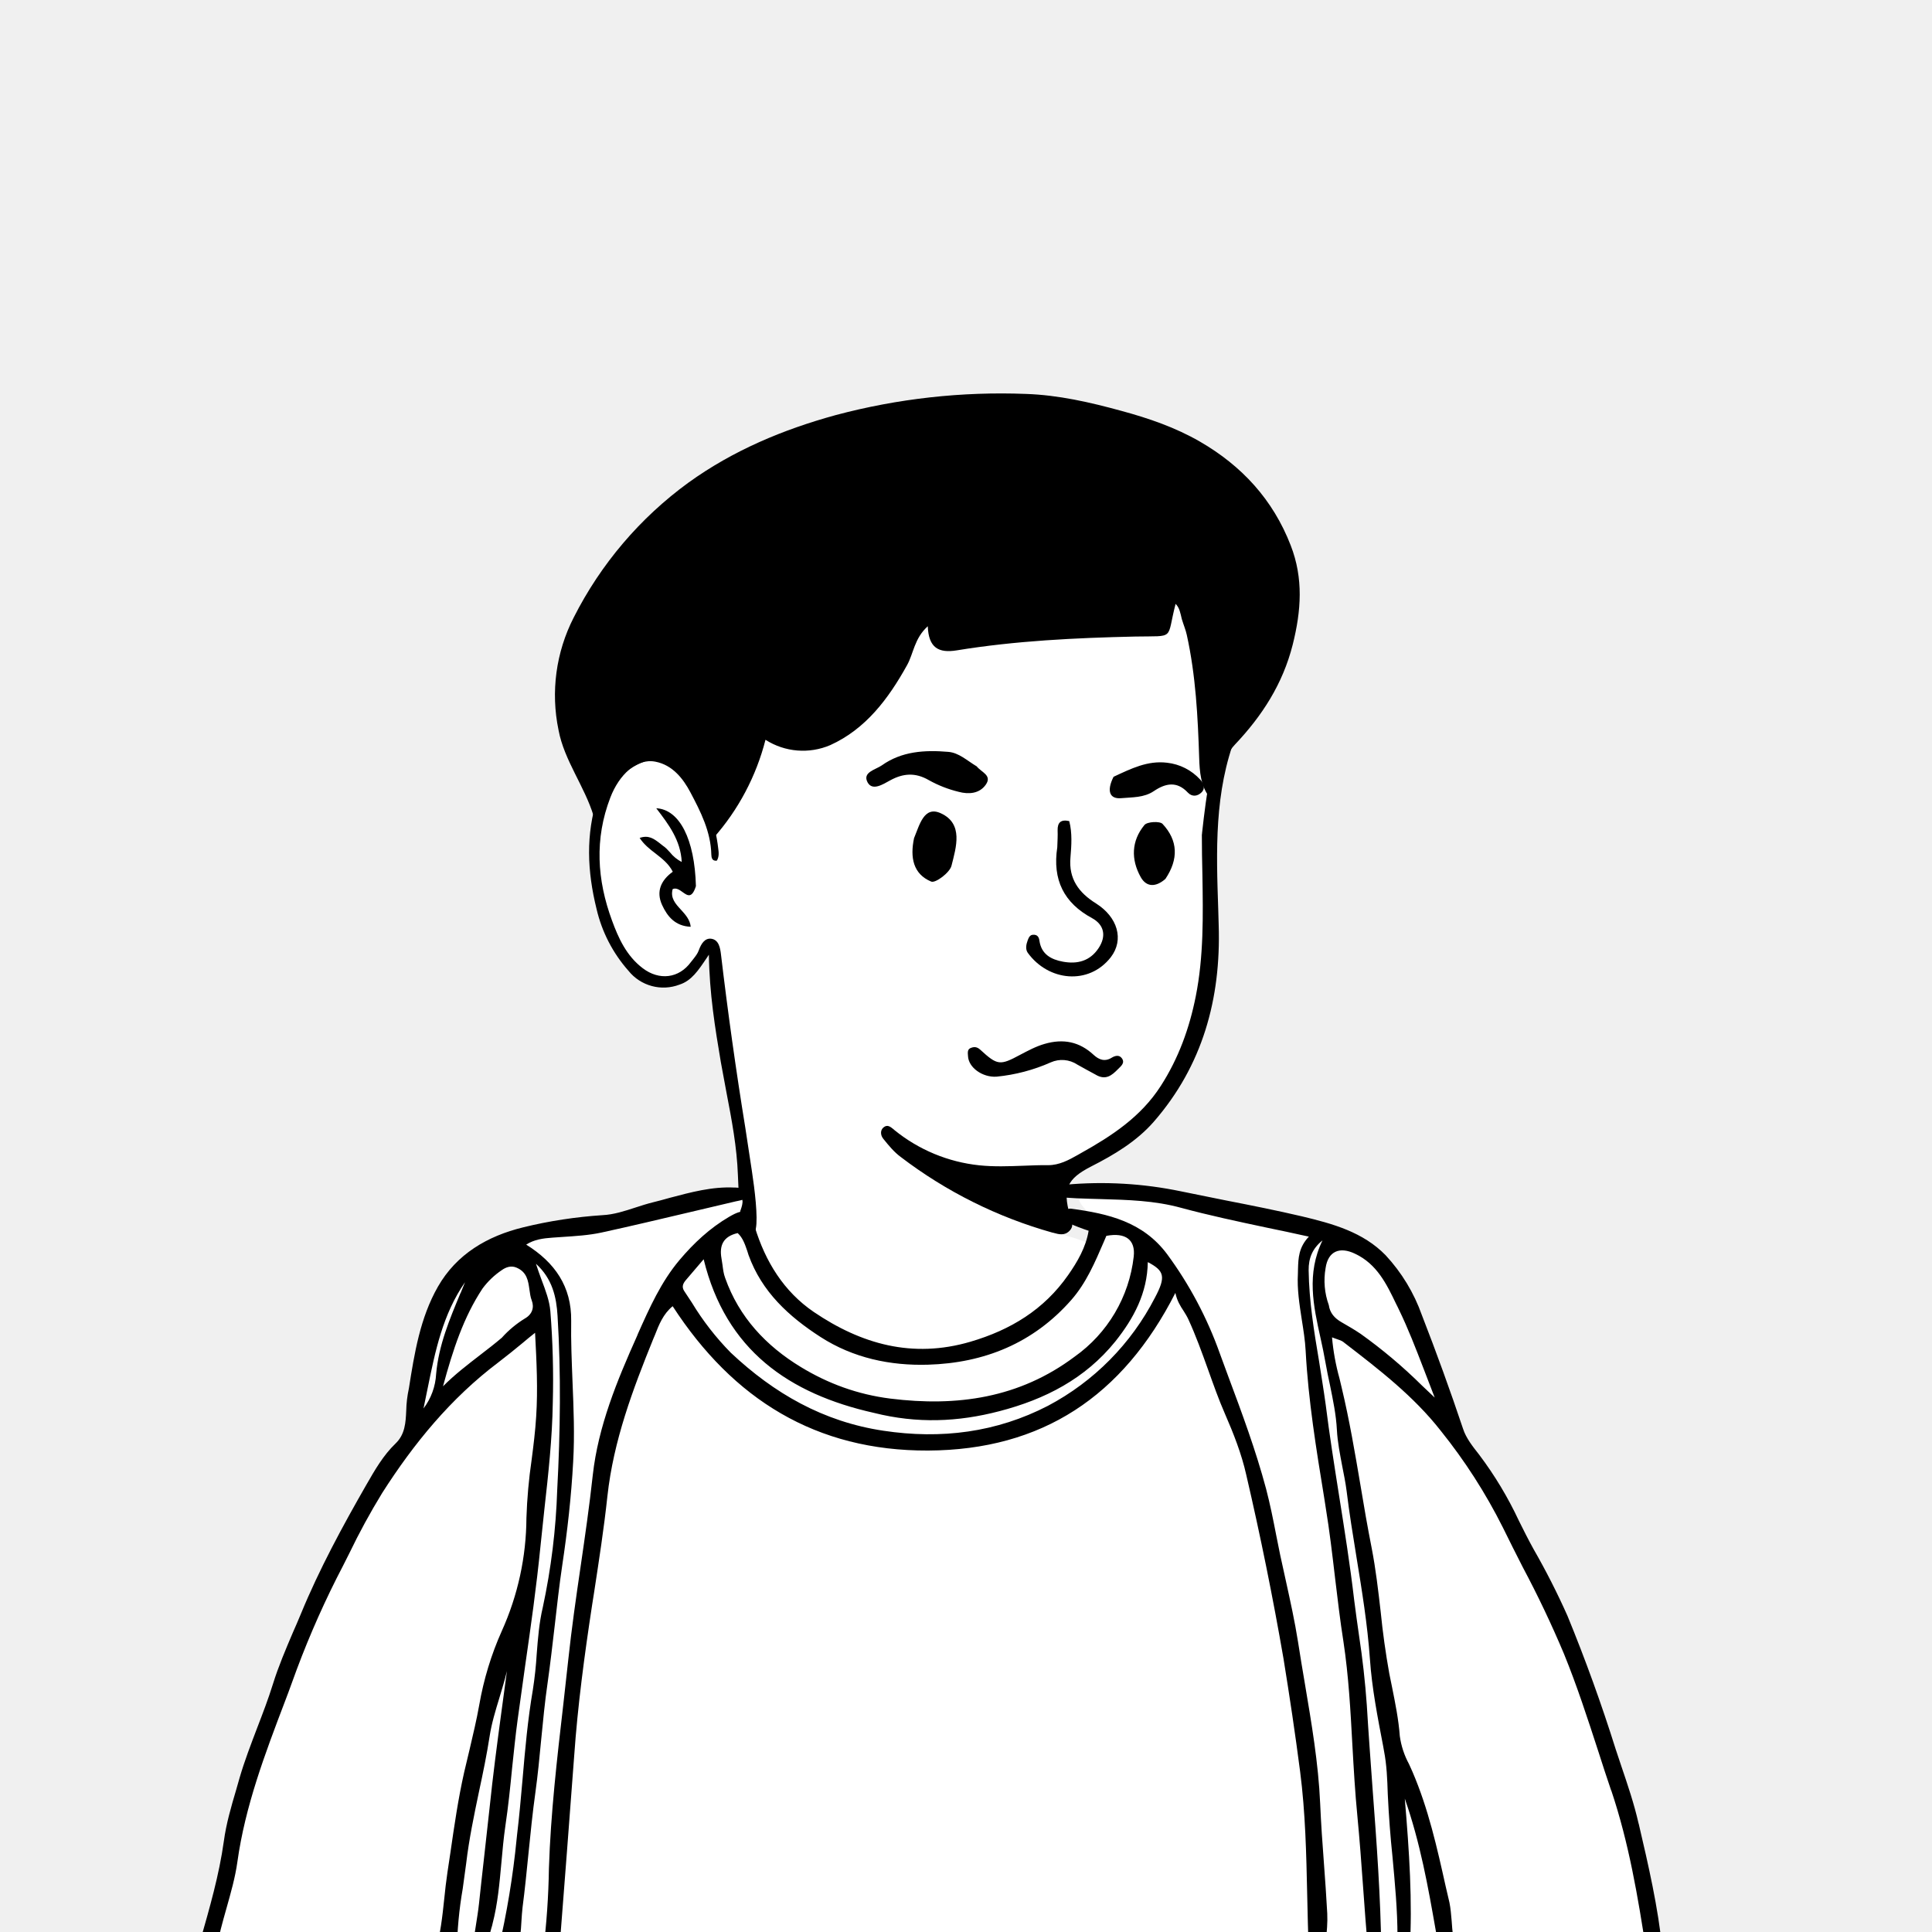
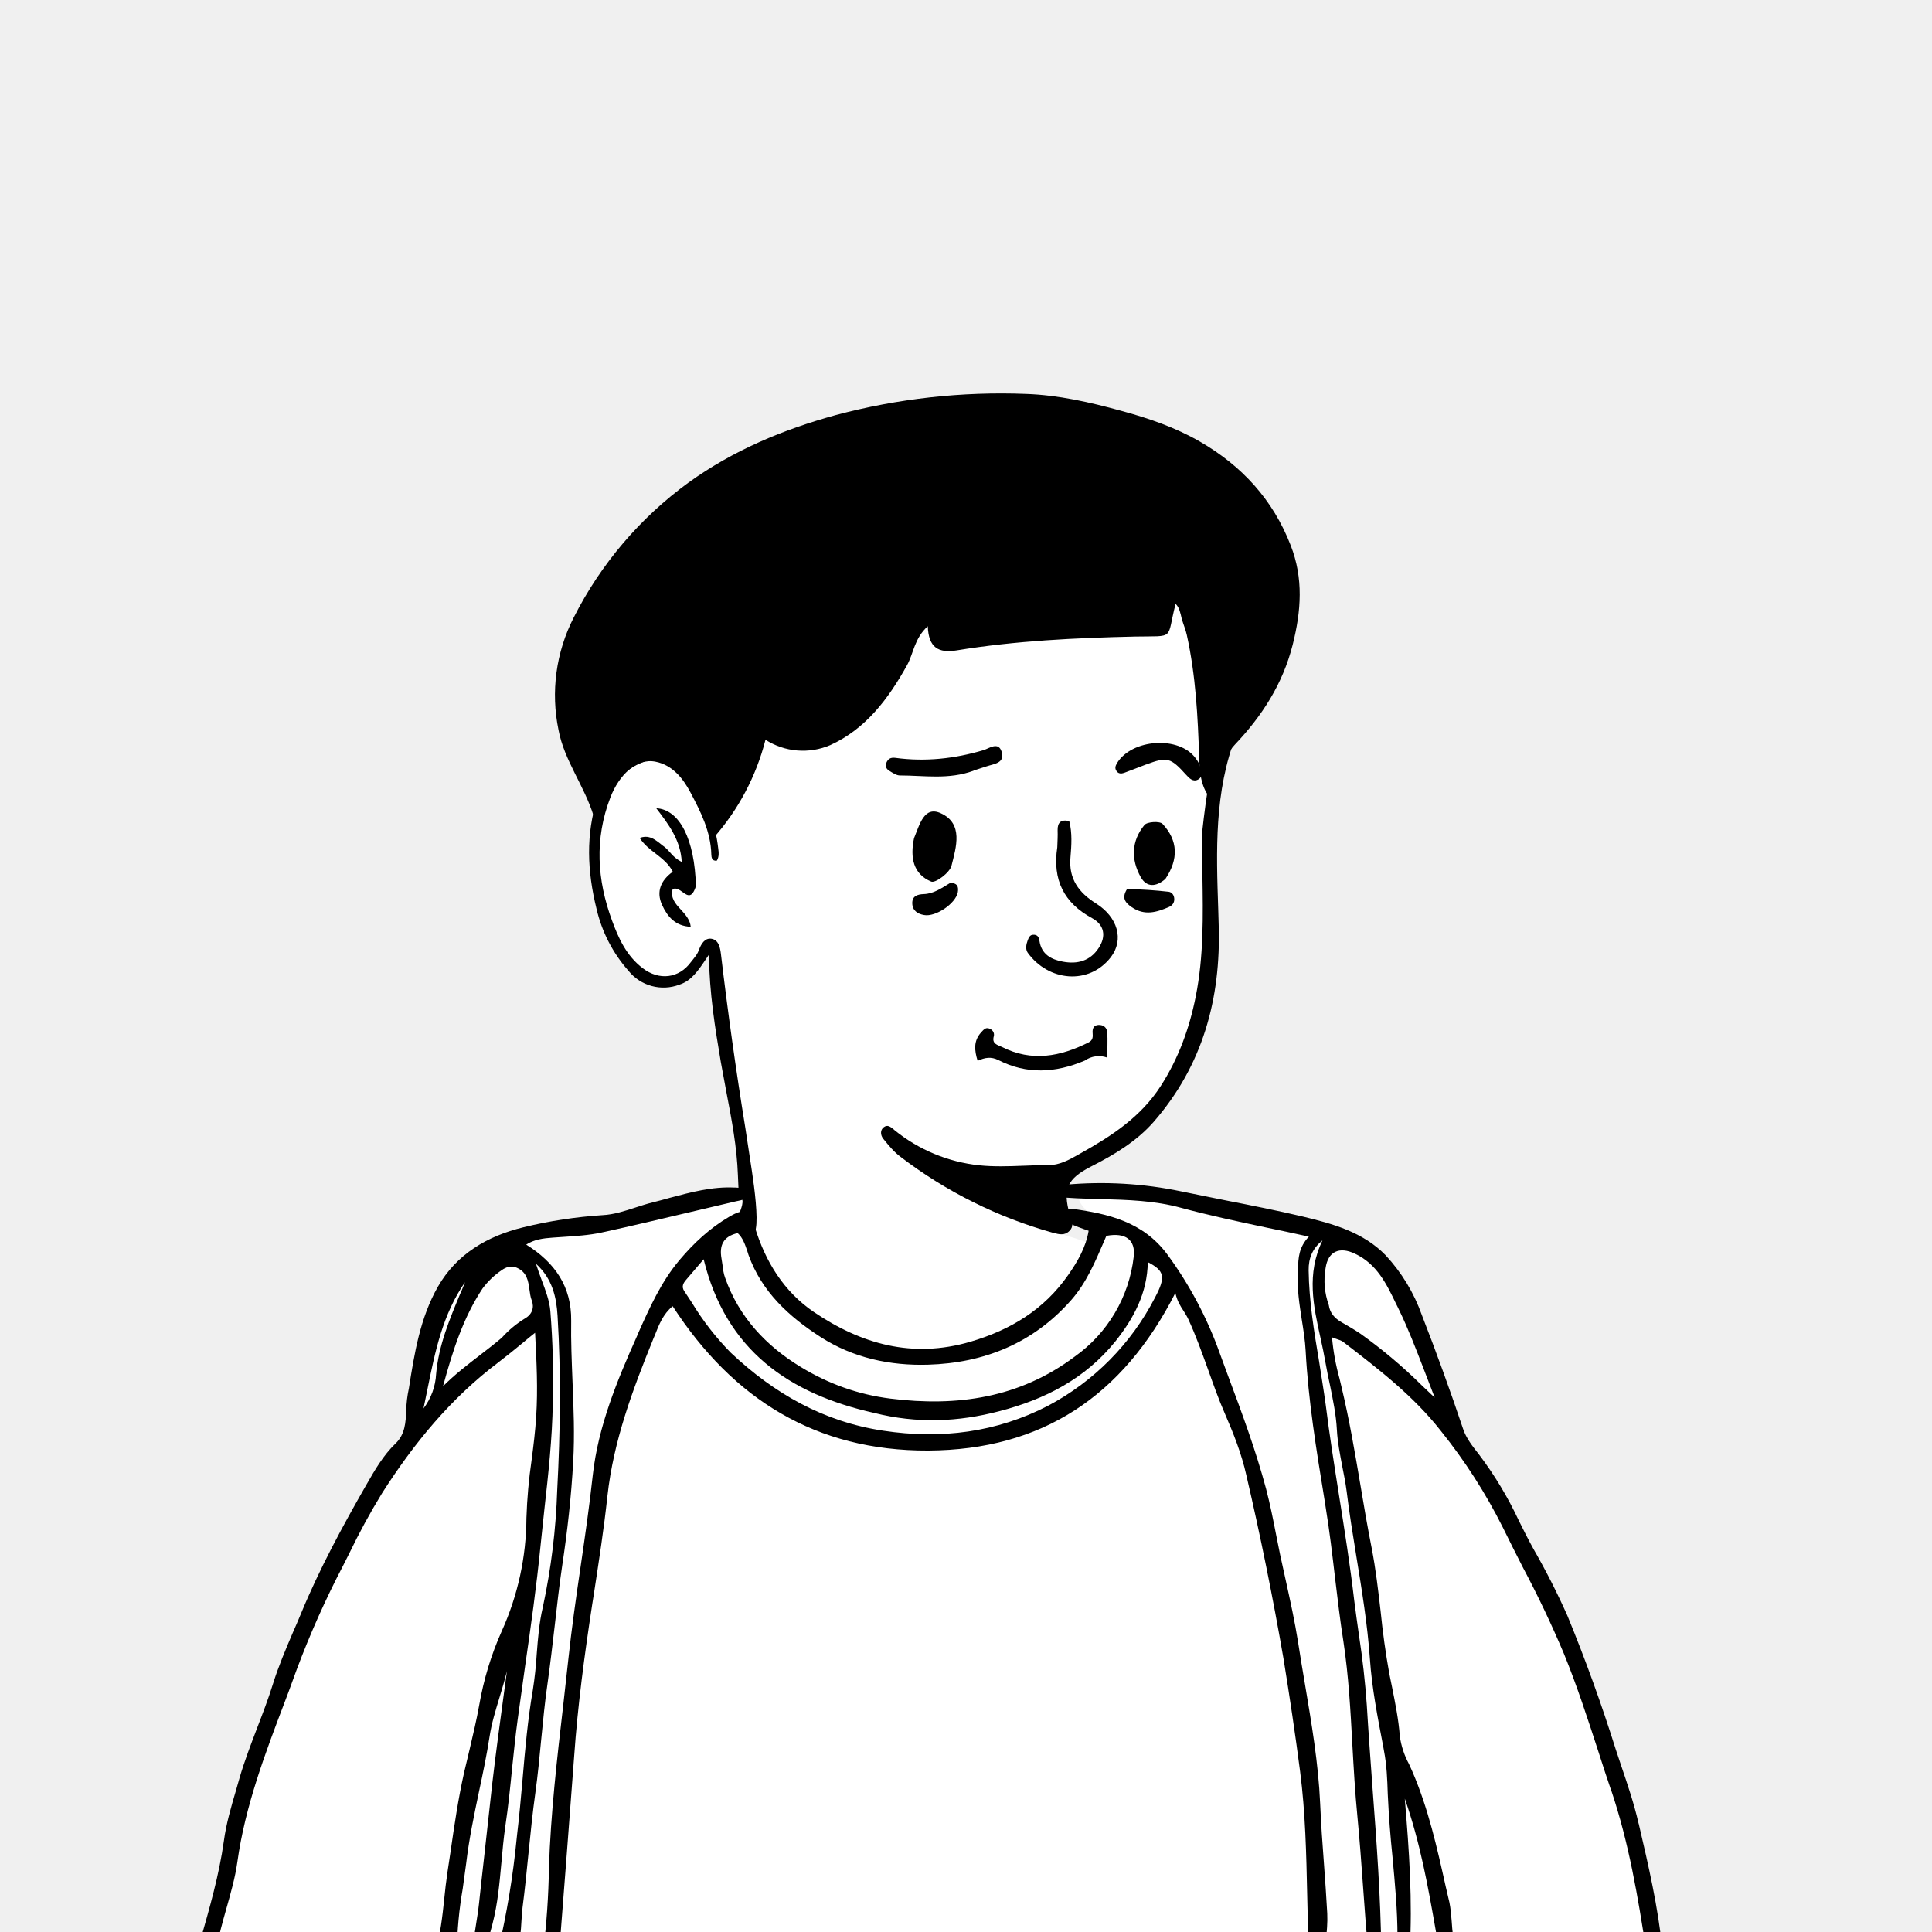
<svg xmlns="http://www.w3.org/2000/svg" viewBox="0 0 1744 1744" fill="none" shape-rendering="auto">
  <mask id="viewboxMask">
    <rect width="1744" height="1744" rx="0" ry="0" x="0" y="0" fill="#fff" />
  </mask>
  <g mask="url(#viewboxMask)">
    <g transform="translate(531 487)">
      <path d="M554 727.7c-99.2 297-363.8 388.6-503.7 19.8-19.3-50.7 31-69.5 66.2-91.9 24.1-15.3 36.8-28.5 35.3-42.2-7-64.4-36.9-243.8-36.9-243.8l-3-5.8s.7-1.6-2.2 1.2c-3 3-9.9 34.2-37 34.2-24.5 0-49.2-10.9-61-86.3C7.2 285.6 9.6 214 40 201c12.5-5.3 24-7.2 35.2-.8 11.3 6.4-13-22 112-126C268.4 6.4 396.7-3.5 448.5 8 500.3 19.5 552 44.8 574.9 98.5c27.8 65-25.9 114.3-14 262.5-2.2 53.6.8 171.2-146.6 210.6-28 7.5-19.3 48.4 22.7 58.4 67 21 117 72.3 117 97.9" fill="#fff" />
      <path fill-rule="evenodd" clip-rule="evenodd" d="m554 266.2.1-1.4c4.1-36.4 8.2-71.7 27.1-103.4 6.5 4.4 5.7 10 3.7 15.2-19.9 51.2-18 104.4-16.2 157.6l.4 14c2.1 66.4-14.5 126.8-58.7 177.5-15.4 17.6-35.8 29.8-56.5 40.3-21.4 11-25.9 20.1-19.2 43.6l.8 2.6c1.4 3.9 2.8 7.9-1 11.8-4.5 4.6-9.5 3.3-14.8 1.8l-.6-.1a406.4 406.4 0 0 1-137-68.3c-6-4.4-10.8-10.3-15.5-16.1l-.3-.4c-2.5-3-3-7.8.5-10.4 3.3-2.5 5.8-.5 8.7 1.8l1 .9a145.5 145.5 0 0 0 76.3 31.7c13.4 1.4 26.6.9 40 .4 7.4-.3 14.8-.6 22.3-.5 10.2 0 18.7-4.7 26.7-9.2l2.8-1.6c27.8-15.5 54.3-32.8 72.2-60.7 16.1-25 25.9-52.2 31.6-80.9 7.2-36.1 6.6-72.7 6-109.8-.3-12-.5-24.2-.5-36.4ZM50.6 190.8c21.9-1.7 34 11.2 44.3 26.3a140.4 140.4 0 0 1 22.4 61.5c.5 3.7 1 7.6-1.2 11.3-4.5.6-4.9-3-5-5.6-.5-20.7-9.7-38.7-18.9-56.1-6.6-12.5-16.2-24.6-31.4-27.6-17.2-3.5-33 12-40.8 32.2-14.5 37.6-12 74.6 1.4 111 5.8 15.9 13.1 32.1 27.8 43.2 14.8 11.3 32.7 9.3 43.6-5.7l2-2.5c2-2.6 4-5.1 5-8 2.1-5.8 5.4-11.2 11.3-10.4 6.8 1 8 8.3 8.7 14a3661 3661 0 0 0 22 156.7l5.9 38.8c2.6 17.1 5.6 41.7 3.6 52.1a28 28 0 0 0-.3 2.2c-.4 2.8-.6 5-4.2 5.5-4.9.8-7-2-7.7-6.4-2.3-17-3-23.6-4-49.6-.9-25.2-5.6-50-10.4-74.9l-5-27c-5.2-30.8-10.3-62-10.8-97l-2 3c-7.6 11.3-13.7 20.5-24.5 24a40.5 40.5 0 0 1-46.1-12.5 127.8 127.8 0 0 1-28.8-55.8c-8.4-34-9.9-67.1.9-100.6 5.2-16.1 23.7-44.7 42.2-42Zm34.6 127.5c4.4 3.2 8.4 6 12-5.4-1.1-42.2-14.7-69.2-35.8-70.3 11.2 14.6 22 28.8 23 48.5a32.3 32.3 0 0 1-10.7-8.8c-2-2.2-4-4.4-6.5-6l-3-2.4c-4.8-3.6-9.7-7.4-17.8-4.5 3.8 5.8 9 10 14.3 14 6 4.7 12 9.3 15.6 16.5-10.6 7.7-15.2 17.7-9.7 29.9 4.8 10.5 11.9 19.2 25.9 19.8-.6-6.3-4.7-10.9-8.8-15.4-5-5.4-9.7-10.6-7.5-18.6 3.2-1.5 6.2.7 9 2.7Z" fill="#000" />
    </g>
    <g transform="translate(178 1057)">
      <path d="m1315.2 701.4-1308.5.9S79.6 422 99 389.8c19.5-32.1 97.6-140.4 96.7-158.8-.9-18.4 1.5-83.8 14.7-109.6 13.2-26 55.2-61.3 71.6-64 16.4-2.5 71.7-5 106.2-13.7 34.5-8.6 66.4-19.3 101.5-19.3 5.7 0 .2 12.5.2 12.5s1.8 122.3 164.8 130c121.5 5.7 161.7-117.6 161.7-117.6s-26.7-23.8-18.6-24.4c95.6-8.2 145.7 13.2 174.7 18.8 26.8 5.2 49.2 5.2 76 24.2 30.7 21.7 46.5 71 80.9 146.5 39.3 86.6 194.1 349.3 185.8 487.6" fill="#fff" />
      <g fill-rule="evenodd" clip-rule="evenodd" fill="#000">
        <path d="M1003.5 704.5c-.8-17-1.1-34-1.5-50.9-.8-37.1-1.6-74.3-6.4-111.5-4.4-34-9.5-68-15-101.9A2951.8 2951.8 0 0 0 947 274.4c-4.2-18.9-11.5-37.4-19.3-55.3-5.7-13-10.4-26.4-15.2-39.8-5.5-15.3-11-30.6-17.8-45.4-1.2-2.6-2.7-5-4.2-7.4-3-4.5-6-9.3-7.5-16.4-47.5 93.4-120.4 141.8-223.2 142.3-101.2.4-176-46.2-230.6-130.3-8.6 7-12.5 17-16 26l-1.4 3.3c-18.6 45.9-36 92-41.5 142.2-3.1 29-7.6 58-12 86.8l-1.8 11.4c-6.9 45.2-13 90.7-16.2 136.4-4.3 58-8.8 116-13.4 175.2-4.7 1.1-9.1 1.1-14.6 1.1a688 688 0 0 0 5.2-74.8c1.6-49.7 7.3-99 13-148.2L335 441c3-28 7-56 11.1-83.8 4-27.5 8-55 11-82.7 4.9-44 21.9-85.2 40-125.6l.8-2c10.4-23.3 20.8-46.7 37.5-66.5 12.9-15.3 27.5-28.9 44.8-39 13.9-8.1 18.4-6.4 23.1 9 9.6 31.5 26.3 58.5 53.3 76.9 42.8 29 89 42.2 141.3 26.9 36.5-10.7 66.6-29.1 88.3-60.2 8.4-12 16-25 18.5-40a205.3 205.3 0 0 1-18.2-7v-.1c-3-1.4-6.7-3-5.1-7.5 1.2-3.4 4-5.9 7.8-5.3 33.1 4.5 64.5 11.7 86.4 41.1a347 347 0 0 1 47.4 89.2l7.5 20.4c12.6 33.7 25.1 67.4 34.4 102.2 3.6 13.8 6.4 27.7 9.1 41.7l3.6 17.9 5.2 23.7c4 18.2 8 36.3 10.9 54.7 2 12.6 4 25.2 6.2 37.8 6 35.8 12.2 71.7 13.8 108.2.8 18 2 36 3.4 54 1.1 15 2.2 30.1 3 45.3.4 8.2-.4 16.5-1.3 25l-.8 8.6c-4.8.6-9.7.9-14.6.7ZM818.4 64c-8 18.5-15.8 37-29.3 52.4-34.3 39.1-78.7 57-129.4 58.5-34 1-67.5-6-97-25-28.5-18.4-53-40.7-65-74l-1.2-3.8c-2-5.8-4-11.8-8.6-16-13.2 3-16.7 11.3-14.6 23l.9 5.8c.5 4 1 8 2.4 11.7 12.5 35.4 37 61.4 68.3 80.4 24.6 15 51.4 24.8 80.8 28.5C686 213 742.2 205 792 167.7a128.3 128.3 0 0 0 53.4-90.4c1.7-15-7.2-22-24.7-18.7l-2.3 5.4ZM457.2 79.8c20 82 77 121.4 153.7 138.6 39 9.8 76 8.2 113.1-1.5 41.3-10.7 77.6-29.3 104.8-63 16.6-20.8 28.9-43.7 29.3-71.6 15 7.8 16.5 13.2 6.5 32A229 229 0 0 1 768 212c-46.4 24-96.4 30.4-148.6 22.5-54.2-8.1-98.7-33.7-137.7-70.4a245.5 245.5 0 0 1-35.2-45.3l-6.8-10.3c-2.7-4-1-7.2 1.7-10.3a4082.7 4082.7 0 0 1 15.8-18.5Z" />
        <path d="M215 704.5c4.6-15.4 6.3-31.3 8-47.3.8-8 1.7-16 2.9-24l2.7-18c3.5-24.2 7-48.4 12.4-72.4l4.9-20.6c3.1-13.3 6.3-26.6 8.7-40.1 4-23 10.8-45.5 20.4-66.9a251 251 0 0 0 22.2-102 470 470 0 0 1 4.7-52.5c1.7-13 3.3-26 4.1-39 1.6-24.7.4-49-1-75.6-3.8 3-7.5 6-11 9a714 714 0 0 1-22 17.6c-43 32.4-76.4 73.2-105 118a613.1 613.1 0 0 0-29.8 54.7c-3.8 7.5-7.5 15-11.4 22.4A833.1 833.1 0 0 0 85.5 462c-2 5.8-4.3 11.5-6.4 17.2-17.9 47-35.8 94.2-42.8 144.4-2 14.4-6 28.2-9.9 42.1-3.5 12.4-7 24.8-9.3 37.9-5.5 1-10.8 1-17.1 1l2.8-9.8c8.4-29.5 17-59.1 21.3-90 2.1-15.6 6.6-31 11.1-46.2l3-10.5c4.5-15.5 10.3-30.5 16-45.5 5-13 10-26 14.2-39.5 4.9-15.8 11.5-31.2 18-46.5 2.5-5.7 5-11.3 7.3-17 16.6-40.3 37.4-78.6 59-116.3l.3-.5c7.4-12.9 15-26.1 26-36.7 8.7-8.3 9.2-19 9.7-29.7a105 105 0 0 1 2.4-20.1c5-31.7 10.1-63.6 26.2-91.8 16.8-29.4 44.6-45.7 77-53.6 23.6-5.8 47.6-9.4 71.8-11 10-.5 19.8-3.7 29.6-6.9 5.2-1.7 10.5-3.4 15.8-4.7 5-1.2 10-2.6 15-4C445.8 19.2 464.9 14 485 15h1c4 .2 8.3.3 9 5.5.6 5.1-3 5.8-6.6 6.5l-2 .4-42 9.9C418 43.5 391.7 49.8 365 55.6c-11.5 2.5-23.5 3.2-35.4 4l-8.8.6c-8.6.6-16.7 1.7-23.8 6.3 25.8 16.1 41 37.8 40.6 68.8-.3 18.3.5 36.5 1.2 54.8 1 24.1 2 48.2.6 72.3-1.7 31.5-5.2 62.6-9.9 93.8-2.7 18.1-4.7 36.4-6.8 54.6-2 17.2-4 34.4-6.4 51.5-2.5 17-4.1 34.2-5.8 51.3-1.5 15.8-3 31.6-5.2 47.4-2.6 18.5-4.4 37-6.3 55.6-1.6 16-3.2 32.2-5.3 48.2-.5 4-.7 8.2-1 12.3-.5 8.7-1 17.5-4 26.5-5.7 1-11.4 1-17 0a770 770 0 0 0 16.7-101l.4-3.8c2-16.5 3.4-33 4.9-49.6 2.3-27 4.7-54 9.3-80.8a345 345 0 0 0 3.5-32.5c1.1-14.1 2.2-28.2 5.5-42.1a595 595 0 0 0 13-106c2.8-52.3 3.5-104.8.3-157-1-16.7-4.6-33.5-19.5-47 1.6 5 3.3 9.7 5 14.3 3.7 9.8 7.2 19 8 28.5a779 779 0 0 1 2.2 82.7c-.5 32.2-4 64.2-7.6 96.2l-3.5 33.1C306.3 375 301.2 411 296 447l-6.7 48.1c-2 14.5-3.4 29.1-5 43.7-1.7 17.5-3.5 35-6.1 52.4-1.6 11-2.6 22.2-3.6 33.3-1.7 18.5-3.3 37-8 55.1-.2 1.2-.6 2.5-1 3.7-1.9 6.8-4 14-.5 21.3a100 100 0 0 1-16.7-1c.8-7.8 2-15.3 3.2-22.7 1-6.5 2.1-13 2.8-19.6 1.4-13.7 3-27.3 4.5-40.9l5-45.1c3-29 6.8-57.9 10.7-86.8l5-37c-2 8.2-4.4 16.2-6.8 24.1-3.5 11.5-7 22.9-8.8 34.6-2.6 16.8-6 33.3-9.6 50-4.5 21.5-9 43-11.6 65l-3.1 22.7a361 361 0 0 0-5.3 56.7H215Zm60.3-554.3a93.8 93.8 0 0 1 20.5-17c6.7-3.8 8.6-10 6.2-16.3-1.2-3-1.6-6.5-2.1-9.9-1.1-7.8-2.2-15.7-11.6-19.7-5-2.2-9.8-.3-13.3 2.2a70.8 70.8 0 0 0-17.4 16.6c-17.2 26-26.7 55.2-35.7 88.3 11-11 22.2-19.5 33.3-28.1 6.8-5.2 13.5-10.4 20.1-16Zm-37.6-40c-9.8 23.6-19.7 47-22 73a56.4 56.4 0 0 1-11.4 31.2l3.7-18c6.8-33.4 13.6-66.9 33.8-96l-4 9.8ZM1276.5 559.3c15.8 47 24.1 96 31.6 145.2 5.5 0 10 0 14.6-1-4-39.4-12.7-76.7-21.4-114l-.2-.6c-4-17.6-9.8-34.7-15.6-51.8l-5-15a1501 1501 0 0 0-43.6-120.6 660.7 660.7 0 0 0-30.5-60c-4.7-8.5-9-17-13.3-25.7a333 333 0 0 0-35.9-59.7c-5.8-7.4-11.8-14.9-14.5-23.3a2262.2 2262.2 0 0 0-37.2-102.7 155.7 155.7 0 0 0-32.7-54c-20.4-21-48-28.5-75.1-35-23-5.4-46.1-10-69.2-14.5L888 18.4a354 354 0 0 0-103.9-6c-5.5.5-10 1.8-12 10.6 14.6 1.7 29.2 2 43.7 2.4 24.2.7 48.4 1.3 72.4 7.9 25.2 6.8 51 12.3 77.4 17.9 12.5 2.6 25 5.2 37.9 8.1-9.2 9.7-9.5 19.4-9.8 29l-.1 4.5c-.8 14 1.4 27.7 3.5 41.4 1.5 9.4 3 18.8 3.5 28.2 2.4 44.8 9.6 89 16.8 133l1.3 8.4c3.5 21.3 6 42.7 8.5 64 2.3 19 4.5 38.1 7.5 57 4.7 31 6.4 62.4 8.1 93.7 1.2 21.3 2.4 42.6 4.5 63.9 2 21 3.6 42.1 5.1 63.3 1.4 19.6 2.8 39.2 4.7 58.8h11.8c-.6-49.1-4.2-98-7.9-147-1.8-25.2-3.7-50.3-5.2-75.4a769.2 769.2 0 0 0-7-62.6c-1.6-10.8-3-21.5-4.4-32.2-3.7-31.7-8.7-63.2-13.7-94.7-4.3-27.2-8.6-54.3-12-81.6-1.8-13.2-4-26.2-6-39.3-4.6-27.2-9-54.3-9.4-82-.1-11 3.4-19.7 12.5-27-14.6 30.1-8.2 59.2-1.8 88 1.7 7.7 3.3 15.2 4.6 22.8 1.2 6.7 2.5 13.3 4 20 2.7 13.3 5.5 26.7 6.2 40.2.6 11.2 2.8 22 4.8 32.7 1.5 7.5 3 15 4 22.7 2.4 19.7 5.6 39.3 8.8 59 5 30.6 10 61.2 12.2 92.3 1.8 26.5 7 52.9 12 79l.7 4c2.5 12.8 3 25.8 3.4 38.4l.1 2.1a972 972 0 0 0 4.2 55.3c2.2 24 4.5 47.9 4.5 72l-.3 4.4c-.1 2.4-.3 5-.1 8a47 47 0 0 0 11.4 1c2.7-45.3-.4-90.4-4.4-138 14 40 21 79.4 28 119.4l3 17.4c5.4 1 11 1.2 16.5.3-4-8.8-4.6-17.9-5.2-26.8-.5-5.6-.9-11.1-2-16.5l-3.4-14.6c-7.8-35-15.6-70-30-103.5l-3.1-6.9a74 74 0 0 1-8.3-25.2c-1.1-15-4.1-29.7-7-44.2l-2.5-12.3a723.9 723.9 0 0 1-7.8-56c-2.2-19.1-4.4-38.3-8.1-57.3-3.7-18.8-7-37.7-10.1-56.6-5-29.5-10-59-17-88.3l-2-8.4a204.3 204.3 0 0 1-6.7-36.9c1.6.7 3.1 1.1 4.4 1.6 2.4.8 4.2 1.4 5.7 2.5l1 .8c31.2 24 62.6 48.2 87.1 79.5a488.4 488.4 0 0 1 56 87.2c5.8 12 12 24 18 35.9a951.4 951.4 0 0 1 37.1 78c11.8 28.9 21.4 58.5 31 88 3.8 12 7.7 23.8 11.7 35.6Zm-243.6-422.8c-6.1-3.5-10.4-8.2-11.4-15.4a65 65 0 0 1-2.9-33.4c2.2-15.3 12.7-19.6 26.5-13 19.9 9.3 28.6 27.5 37.1 45.2 1 1.8 1.8 3.7 2.7 5.5 8.2 16.9 15 34.5 22.2 53.2l10 26-11.4-10.8a453.4 453.4 0 0 0-55.4-46.7c-5.6-3.8-11.5-7.2-17.4-10.6Z" />
      </g>
      <g transform="translate(396 278)" style="mix-blend-mode:difference" />
    </g>
    <g transform="translate(266 207)">
      <path d="M800.8 351.8c-1.3-5.4-2-10.1-5.6-13.7-8.6 33 .4 28.8-36.4 29.5-54 1.2-108 3.8-161.3 12.5-16.2 2.6-25.3-2.3-26-21.8-12.3 11.1-12.8 24.7-18.8 35.3-16.7 30.1-37.2 57.5-69.2 72a62.7 62.7 0 0 1-58.5-4.8 213.4 213.4 0 0 1-47 88.7c-7.4-10.8-8.6-23.7-12.1-35.5-5.7-18.7-21-33.8-39-35.3-13.4-1.2-36 13.6-42.4 27.5-3.7 8-7.8 15.9-11.7 23.6-1.6-.2-3-.1-3-.4-8.2-26.8-26.5-50-31.6-77.3a154 154 0 0 1 13.7-101.7 340.8 340.8 0 0 1 103.5-121.7c40.5-29.2 85.6-48 133-61a579 579 0 0 1 171.8-19.1c29.2 1 57.7 7.5 86.1 15.3 24.7 6.7 48.6 14.9 70.8 27.7 37.9 21.9 66 52.4 82 93.7 11.6 29.8 9.5 59 1.8 89.7-9 35.5-27.6 64.2-52.2 90.2-9.6 10.2-12.6 23.7-15.8 36.8-1 4.1-.2 8.7-7 10.8-8.1-10.3-9-23.3-9.4-35.3-1.2-37.5-3.1-74.7-11.2-111.4-1-4.6-2.9-9-4.5-14.3Z" fill="#000" />
    </g>
    <g transform="translate(791 871)">
-       <path d="M197.7 98.9c-6-3.3-11.2-6-16.2-8.9a25 25 0 0 0-24-2 158.4 158.4 0 0 1-49 12.9c-12.6.8-25.3-8.2-25.7-18.7-.2-3-.8-6.2 3-7.4 2.8-1 5.2-.8 8 1.7 15.6 14.3 17.8 14.5 36.2 4.6 7.1-3.7 14-7.5 22-9.8 16.9-4.9 31.4-2 44.3 10 4.6 4.2 9.9 6.4 16.2 2.5 2.9-1.8 6.8-2.9 9.2.5 3 4.2-.7 7-3.4 9.7-5.5 5.6-11.2 10.7-20.6 4.9Z" fill="#000" />
+       <path d="M188.2 86.4c-26.7 11.3-52.6 12.5-78-.5-6.5-3.2-12-2.4-18.7.7-3-9.6-3.7-18 3-25.5 2-2.1 3.9-5 7.4-3.7 3.1 1 5 4 4.2 7-2 7 3.5 7.8 7.4 9.7 26.8 13.6 52.6 8.7 78.1-4.1 4-2 4-5 3.7-8.6-.3-3.7.8-7 5.3-7.2 4.5-.2 7.6 2.4 7.9 6.7.5 7.1 0 14.3 0 22.8a22 22 0 0 0-20.3 2.7Z" fill="#000" />
    </g>
    <g transform="translate(653 805)" />
    <g transform="translate(901 668)">
      <path d="M53.4 96.7c.2-5.7.5-10.4.3-15-.2-7.3 3-10.2 10.5-8.5 2.8 10.7 2 22 1.1 32.7-1.8 19.6 7.7 32 23 41.6 19.6 12.3 25.6 32.7 13.4 48.6-19.8 25.4-56.3 21.8-75-4.1-2.2-3.2-1.4-7.5 0-11.2.9-2.3 1.9-5 5-5 3.8-.2 5.2 2.2 5.6 5.5 1.8 12.3 10.8 16.9 21.2 18.8 13 2.4 24.5-.5 32.3-12.4 7-10.7 5-20.9-6-26.9-25.4-13.7-35.9-34.6-31.4-64Z" fill="#000" />
    </g>
    <g transform="translate(610 680)">
-       <path d="M215.1 76.6c5-12 9-29.4 24.1-22.5 20.7 9.4 13.9 30.7 9.7 47.4-1.6 6.3-14.5 15.9-18.3 14.3-16.3-6.8-19.2-21.7-15.5-39.2ZM442 113.4c-8.6 7.5-17 7.6-22.2-1.5-9-16-8.6-32.8 3.3-47.2 2.5-3 13.8-3.6 16.3-1 14 15 14.6 31.8 2.6 49.7Z" fill="#000" />
+       <path d="M407.4 122.5c13 .3 25.4 1.1 37.6 2.5 3 .4 5 3.3 5 6.7 0 3.3-1.7 5.6-4.7 7-11.2 4.8-22 8.2-33.7.2-6.5-4.5-9-8.7-4.2-16.4ZM247.6 117c7 0 7.8 3.8 7 8.5-2 10.2-20 22.4-30.4 20.5-5.9-1-10.5-4-10.7-10.5-.2-6.7 4.8-8.2 10.3-8.4 9-.3 15.8-5.2 23.8-10ZM215.1 76.6c5-12 9-29.4 24.1-22.5 20.7 9.4 13.9 30.7 9.7 47.4-1.6 6.3-14.5 15.9-18.3 14.3-16.3-6.8-19.2-21.7-15.5-39.2ZM442 113.4c-8.6 7.5-17 7.6-22.2-1.5-9-16-8.6-32.8 3.3-47.2 2.5-3 13.8-3.6 16.3-1 14 15 14.6 31.8 2.6 49.7Z" fill="#000" />
    </g>
    <g transform="translate(610 680)" />
    <g transform="translate(774 657)">
-       <path d="M107.5 34.6c4.3 5.6 14.4 8.2 8.3 16.8-5.8 8.2-15.6 8.7-24.3 6.4C82 55.5 73 52 64.4 47.2c-12.1-7-23.1-6.2-34.8.2-6.6 3.6-16 9.8-20.4 1.9-5-9.2 7-11.4 12.8-15.4 18-12.8 38.8-14 60-12.2 9.6.8 16.7 7.7 25.5 13ZM231.2 44.2c15.9-7.4 30.7-14.8 48.2-12.7a47.6 47.6 0 0 1 30 15.2c2.9 3.1 5 7.5 1.4 11.4-3.6 3.7-8.6 4.5-12.5.4-10-10.7-20.3-8.4-30.7-1.4-9 6.1-19.6 5.5-29.4 6.4-10.7 1-13.4-6.6-7-19.3Z" fill="#000" />
+       <path d="M104.9 38.7C82.4 47 60.2 43 38.3 43c-3 0-6.3-2.2-9.2-4-2.7-1.5-4.4-4-3-7.4 1.5-3.7 4-5 8-4.5 27.2 3.7 53.7.8 79.9-7 5-1.6 13.3-8 16.2 1.6 3 10.2-6.8 10.8-13.4 13l-12 3.9ZM260.5 33.1c-7.2 2.7-13.5 5.3-19.9 7.6-2.4.8-5.1.9-6.8-1.8-1.6-2.4-1-4.4.5-7 13.4-22 56.2-24.9 71-4.4 1.9 2.4 3.3 5 4.2 7.8 1.3 4.1 2.4 9.2-2.2 11.5-4.3 2.2-7.7-1.1-10.7-4.5-14-15.5-17-16.3-36-9.2Z" fill="#000" />
    </g>
    <g transform="translate(0 559)" />
  </g>
</svg>
